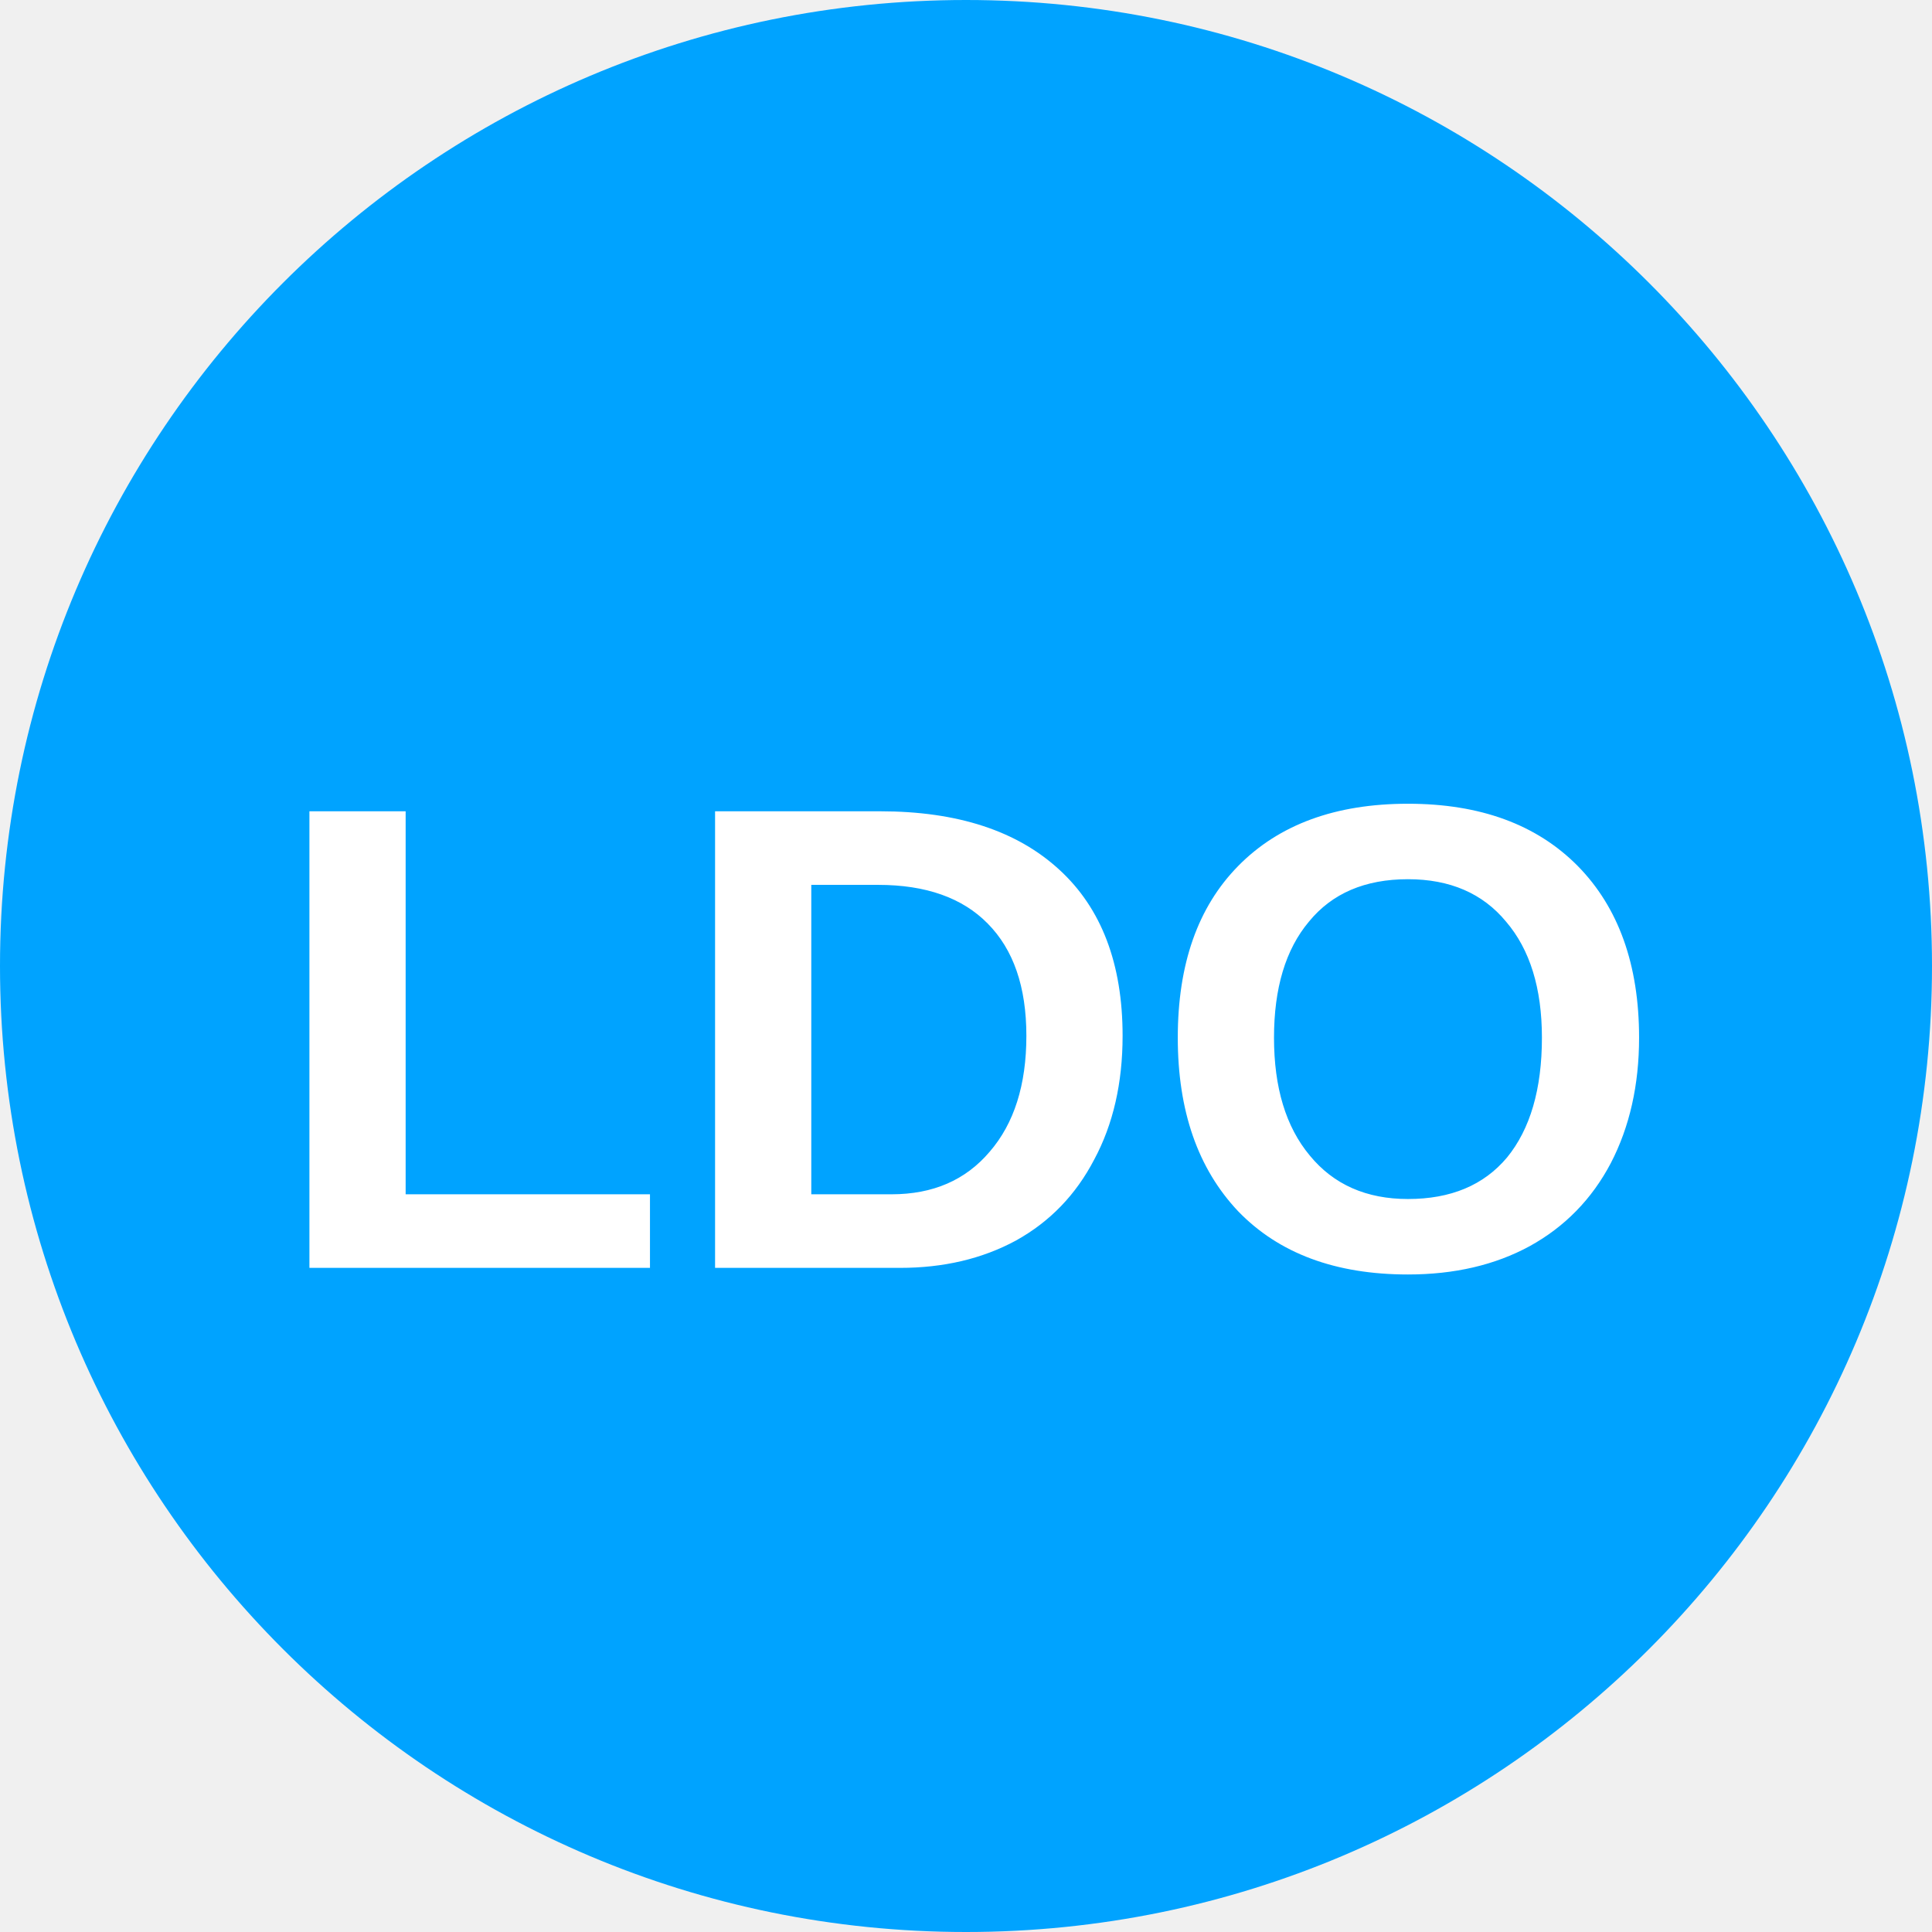
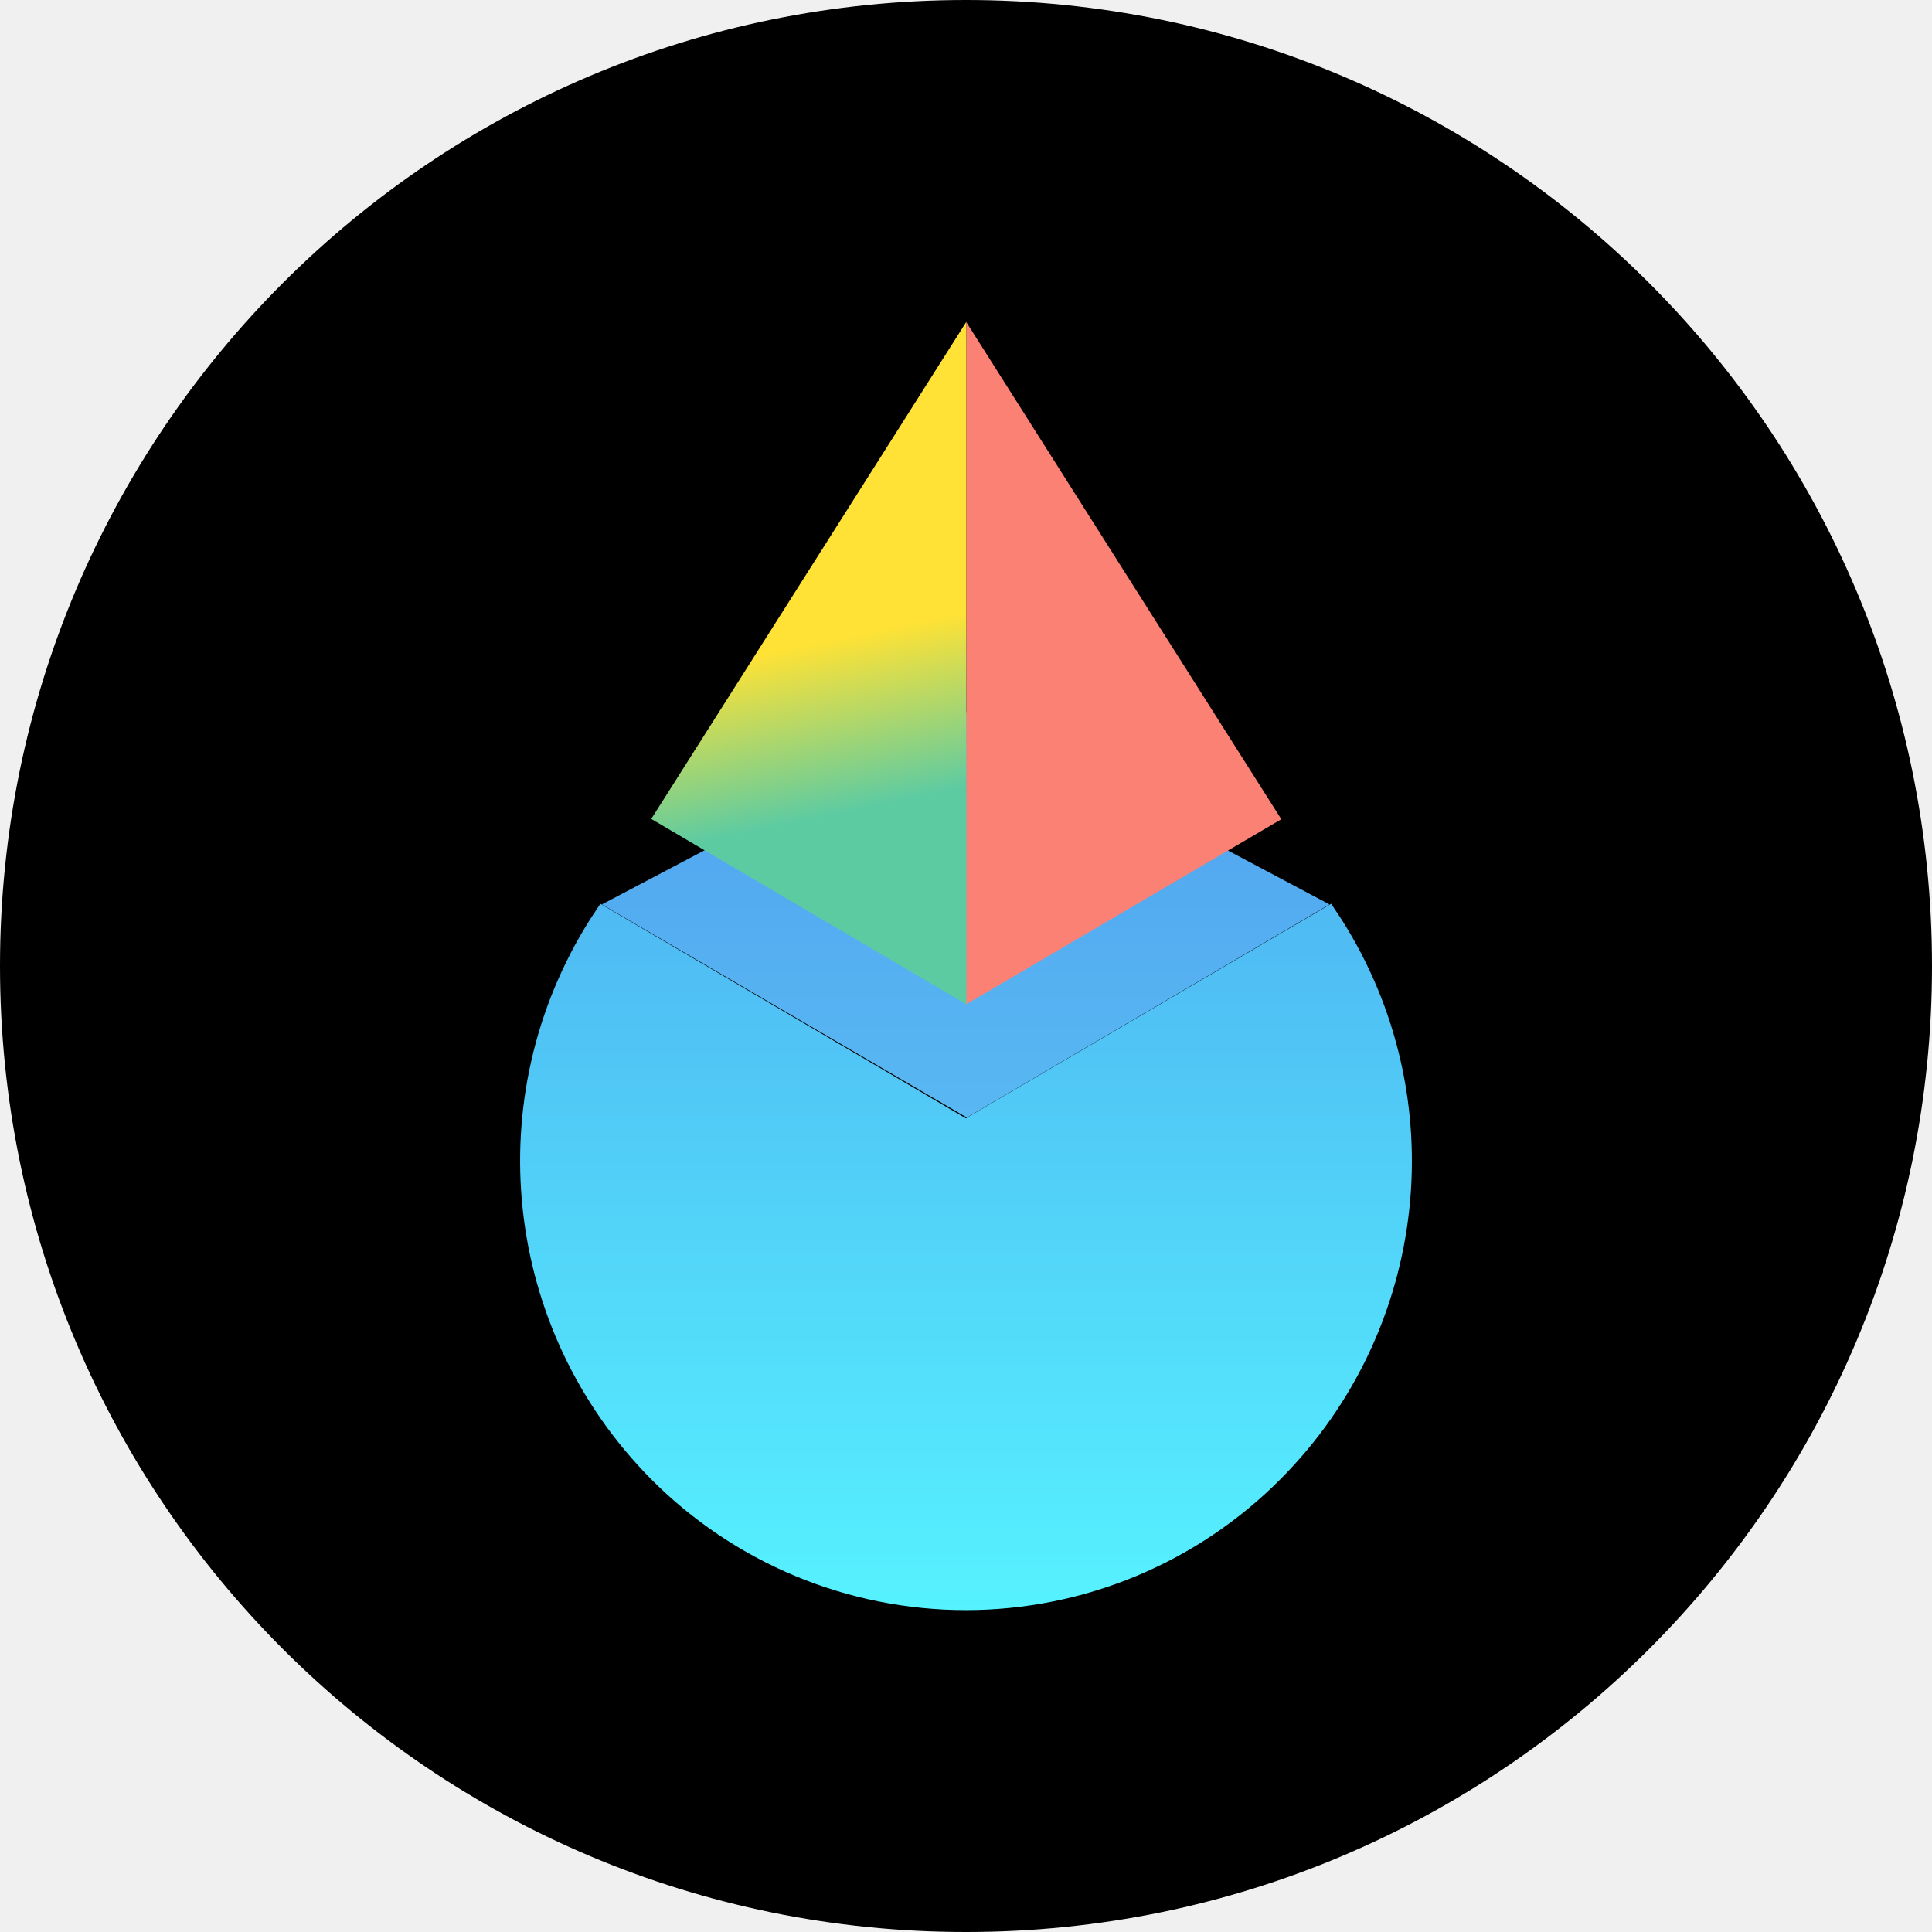
- <svg xmlns="http://www.w3.org/2000/svg" width="32" height="32" viewBox="0 0 32 32">
-   <g fill="none">
-     <circle fill="#00A3FF" cx="16" cy="16" r="16" />
-     <text x="16" y="21" text-anchor="middle" font-family="Arial,Helvetica,sans-serif" font-size="11" font-weight="700" fill="#FFF">LDO</text>
+ <svg xmlns="http://www.w3.org/2000/svg" viewBox="0 0 24 24" width="32" height="32">
+   <defs>
+     <clipPath id="xdwp-c">
+       <circle cx="12.0" cy="12.0" r="12.0" />
+     </clipPath>
+   </defs>
+   <g clip-path="url(#xdwp-c)">
+     <svg width="24" height="24" fill="none" viewBox="0 0 24 24">
+       <g clip-path="url(#LDO__a)">
+         <path fill="#000" d="M24 0H0v24h24z" />
+         <path fill="url(#LDO__b)" d="m11.998 13.892-4.54-2.665-.128.194a5.615 5.615 0 0 0 .753 6.948 5.51 5.51 0 0 0 7.829 0 5.596 5.596 0 0 0 .753-6.948l-.129-.194z" />
+         <path fill="url(#LDO__c)" d="m16.515 11.235-4.504 2.648-4.534-2.648 4.534-2.391z" />
+         <path fill="url(#LDO__d)" d="m12.003 4 3.914 6.177-3.914 2.298z" />
+         <path fill="url(#LDO__e)" d="M12.003 4v8.475L8.09 10.173z" />
+       </g>
+       <defs>
+         <linearGradient id="LDO__b" x1="11.998" x2="11.998" y1="4" y2="20.005" gradientUnits="userSpaceOnUse">
+           <stop stop-color="#498BE9" />
+           <stop offset="1" stop-color="#56F2FF" />
+         </linearGradient>
+         <linearGradient id="LDO__c" x1="11.998" x2="11.998" y1="4.014" y2="19.999" gradientUnits="userSpaceOnUse">
+           <stop stop-color="#4A8CEA" />
+           <stop offset=".7" stop-color="#5ABEF4" />
+         </linearGradient>
+         <linearGradient id="LDO__d" x1="13.179" x2="11" y1="12.895" y2="20.648" gradientUnits="userSpaceOnUse">
+           <stop stop-color="#FB8174" />
+           <stop offset=".56" stop-color="#568FDD" />
+         </linearGradient>
+         <linearGradient id="LDO__e" x1="8.917" x2="9.626" y1="8.238" y2="11.661" gradientUnits="userSpaceOnUse">
+           <stop stop-color="#FFE235" />
+           <stop offset=".61" stop-color="#5DCBA2" />
+         </linearGradient>
+         <clipPath id="LDO__a">
+           <path fill="#fff" d="M0 0h24v24H0z" />
+         </clipPath>
+       </defs>
+     </svg>
  </g>
</svg>
